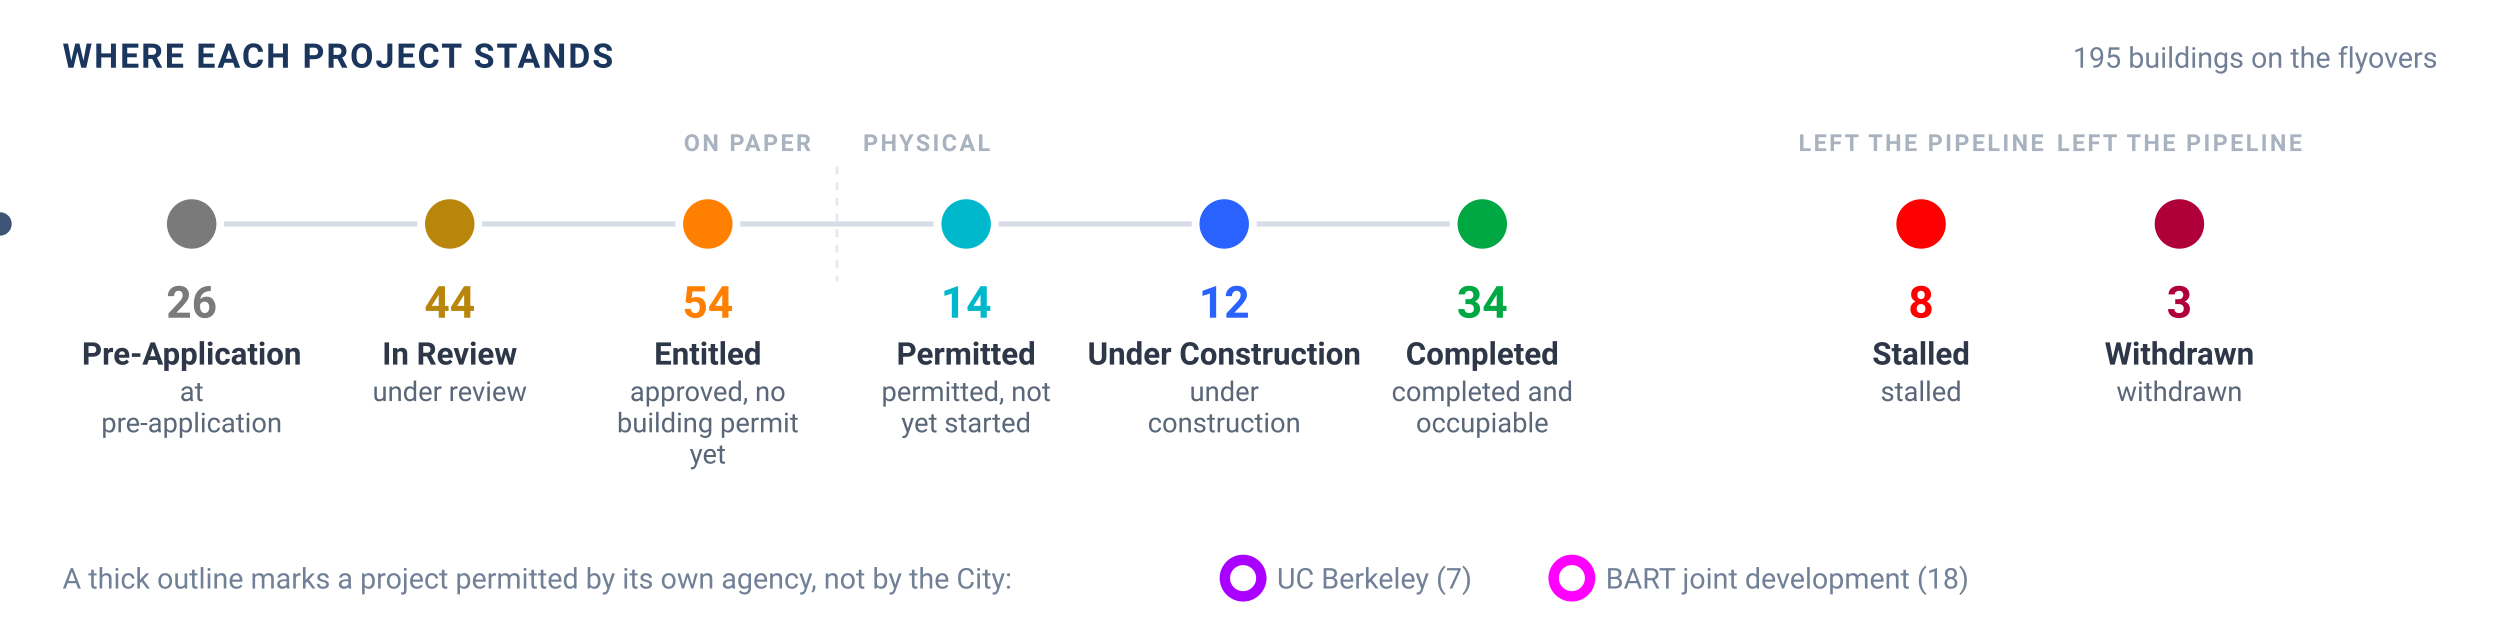
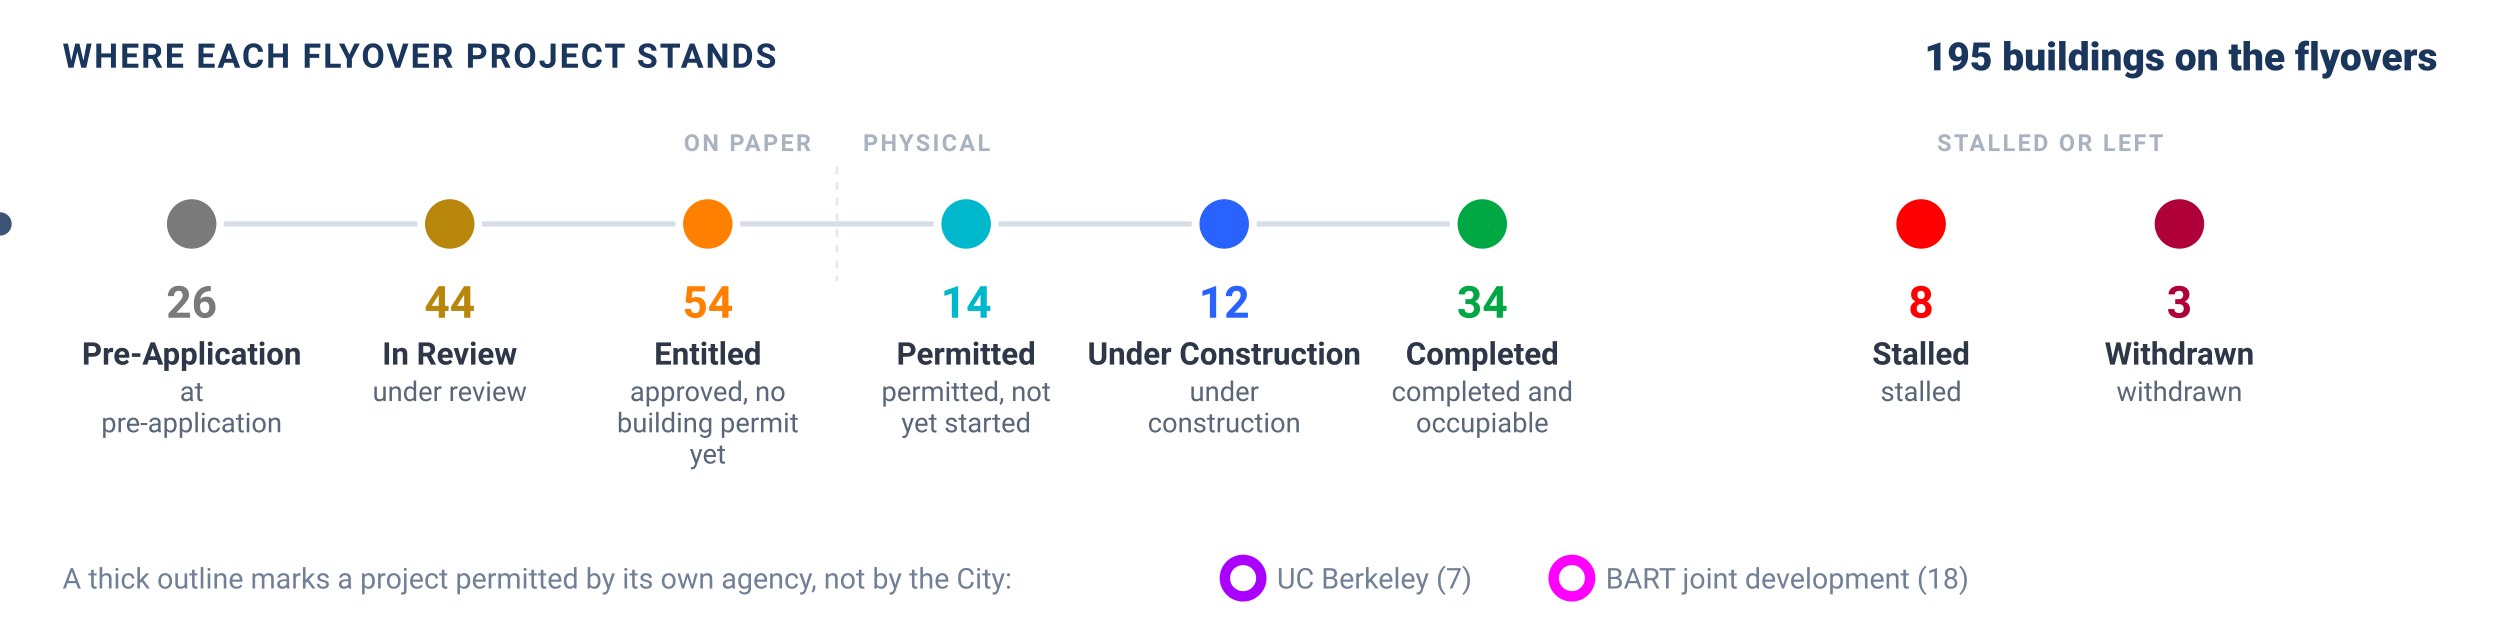
<svg xmlns="http://www.w3.org/2000/svg" viewBox="0 0 960 240" width="960" height="240" role="img" aria-labelledby="t d">
  <style>
    text { font-family: -apple-system, BlinkMacSystemFont, 'Segoe UI', Roboto, sans-serif; }
    .ttl  { font-size: 13px; font-weight: 700; fill: #1a365d; letter-spacing: .06em; }
    .meta { font-size: 11px; fill: #718096; }
+     .tot  { font-size: 15px; font-weight: 800; fill: #1a365d; }   /* the flyover building count: bigger, bolder (John 2026-10-20) */
    .name { font-size: 12px; font-weight: 700; fill: #2d3748; }
    .desc { font-size: 10.5px; fill: #5a6779; }
    .cnt  { font-size: 17px; font-weight: 700; }
    .band { font-size: 9px; font-weight: 700; fill: #a9b3c0; letter-spacing: .1em; }
    .rail { stroke: #d6dde6; stroke-width: 2; fill: none; }
    .dot  { animation: rideX 9s ease-in-out infinite; }
    @keyframes rideX { 0.00% { transform: translateX(73.6px); } 11.00% { transform: translateX(73.6px); } 20.00% { transform: translateX(172.7px); } 31.00% { transform: translateX(172.7px); } 40.00% { transform: translateX(271.8px); } 51.00% { transform: translateX(271.8px); } 60.00% { transform: translateX(371.0px); } 71.00% { transform: translateX(371.0px); } 80.00% { transform: translateX(470.1px); } 91.00% { transform: translateX(470.1px); } 100.00% { transform: translateX(569.2px); } }
    @keyframes rideY { from{} }
    @media (prefers-reduced-motion: reduce) { .dot { animation: none; } }
</style>
  <rect width="960" height="240" fill="#ffffff" />
-   <text class="ttl" x="24" y="26">WHERE EACH PROJECT STANDS</text>
-   <text class="meta" x="936" y="26" text-anchor="end">195 buildings on the flyovers</text>
+   <text class="ttl" x="24" y="26">WHERE EACH FLYOVER PROJECT STANDS</text>
+   <text class="tot" x="936" y="27" text-anchor="end">195 buildings on the flyovers</text>
  <path class="rail" d="M73.6 86 H569.2" />
  <path d="M321.4 64 V108" stroke="#e2e8f0" stroke-width="1" stroke-dasharray="3 3" />
  <text class="band" x="311.4" y="58" text-anchor="end">ON PAPER</text>
  <text class="band" x="331.4" y="58">PHYSICAL</text>
-   <text class="band" x="737.7" y="58" text-anchor="middle">LEFT THE PIPELINE</text>
-   <text class="band" x="836.9" y="58" text-anchor="middle">LEFT THE PIPELINE</text>
+   <text class="band" x="787.3" y="58" text-anchor="middle">STALLED OR LEFT</text>
  <g class="dot">
    <circle cx="0" cy="86" r="4.5" fill="#1a365d" opacity=".85" />
  </g>
  <g>
    <circle cx="73.6" cy="86.0" r="11" fill="#7a7a7a" stroke="#ffffff" stroke-width="3" />
    <text class="cnt" x="73.6" y="122" text-anchor="middle" fill="#7a7a7a">26</text>
    <text class="name" x="73.6" y="140" text-anchor="middle">Pre-Application</text>
    <text class="desc" x="73.6" y="154" text-anchor="middle">at</text>
    <text class="desc" x="73.6" y="166" text-anchor="middle">pre-application</text>
  </g>
  <g>
    <circle cx="172.7" cy="86.0" r="11" fill="#b8860b" stroke="#ffffff" stroke-width="3" />
    <text class="cnt" x="172.7" y="122" text-anchor="middle" fill="#b8860b">44</text>
    <text class="name" x="172.7" y="140" text-anchor="middle">In Review</text>
    <text class="desc" x="172.7" y="154" text-anchor="middle">under review</text>
  </g>
  <g>
    <circle cx="271.8" cy="86.0" r="11" fill="#ff8000" stroke="#ffffff" stroke-width="3" />
    <text class="cnt" x="271.8" y="122" text-anchor="middle" fill="#ff8000">54</text>
    <text class="name" x="271.8" y="140" text-anchor="middle">Entitled</text>
    <text class="desc" x="271.8" y="154" text-anchor="middle">approved, no</text>
    <text class="desc" x="271.8" y="166" text-anchor="middle">building permit</text>
    <text class="desc" x="271.8" y="178" text-anchor="middle">yet</text>
  </g>
  <g>
    <circle cx="371.0" cy="86.0" r="11" fill="#00b8cc" stroke="#ffffff" stroke-width="3" />
    <text class="cnt" x="371.0" y="122" text-anchor="middle" fill="#00b8cc">14</text>
    <text class="name" x="371.0" y="140" text-anchor="middle">Permitted</text>
    <text class="desc" x="371.0" y="154" text-anchor="middle">permitted, not</text>
    <text class="desc" x="371.0" y="166" text-anchor="middle">yet started</text>
  </g>
  <g>
    <circle cx="470.1" cy="86.0" r="11" fill="#2962ff" stroke="#ffffff" stroke-width="3" />
    <text class="cnt" x="470.1" y="122" text-anchor="middle" fill="#2962ff">12</text>
    <text class="name" x="470.1" y="140" text-anchor="middle">Under Construction</text>
    <text class="desc" x="470.1" y="154" text-anchor="middle">under</text>
    <text class="desc" x="470.1" y="166" text-anchor="middle">construction</text>
  </g>
  <g>
    <circle cx="569.2" cy="86.0" r="11" fill="#00a844" stroke="#ffffff" stroke-width="3" />
    <text class="cnt" x="569.2" y="122" text-anchor="middle" fill="#00a844">34</text>
    <text class="name" x="569.2" y="140" text-anchor="middle">Completed</text>
    <text class="desc" x="569.2" y="154" text-anchor="middle">completed and</text>
    <text class="desc" x="569.2" y="166" text-anchor="middle">occupiable</text>
  </g>
  <g>
    <circle cx="737.7" cy="86.0" r="11" fill="#ff0000" stroke="#ffffff" stroke-width="3" />
    <text class="cnt" x="737.7" y="122" text-anchor="middle" fill="#ff0000">8</text>
    <text class="name" x="737.7" y="140" text-anchor="middle">Stalled</text>
    <text class="desc" x="737.7" y="154" text-anchor="middle">stalled</text>
  </g>
  <g>
    <circle cx="836.9" cy="86.0" r="11" fill="#b0003a" stroke="#ffffff" stroke-width="3" />
    <text class="cnt" x="836.9" y="122" text-anchor="middle" fill="#b0003a">3</text>
    <text class="name" x="836.9" y="140" text-anchor="middle">Withdrawn</text>
    <text class="desc" x="836.9" y="154" text-anchor="middle">withdrawn</text>
  </g>
  <text class="meta" x="24" y="226">A thick outline marks a project permitted by its own agency, not by the City:</text>
  <circle cx="477.35" cy="222" r="7" fill="#ffffff" stroke="#aa00ff" stroke-width="4" />
  <text class="meta" x="490.35" y="226">UC Berkeley (7)</text>
  <circle cx="603.6" cy="222" r="7" fill="#ffffff" stroke="#ff00ff" stroke-width="4" />
  <text class="meta" x="616.6" y="226">BART joint development (18)</text>
</svg>
